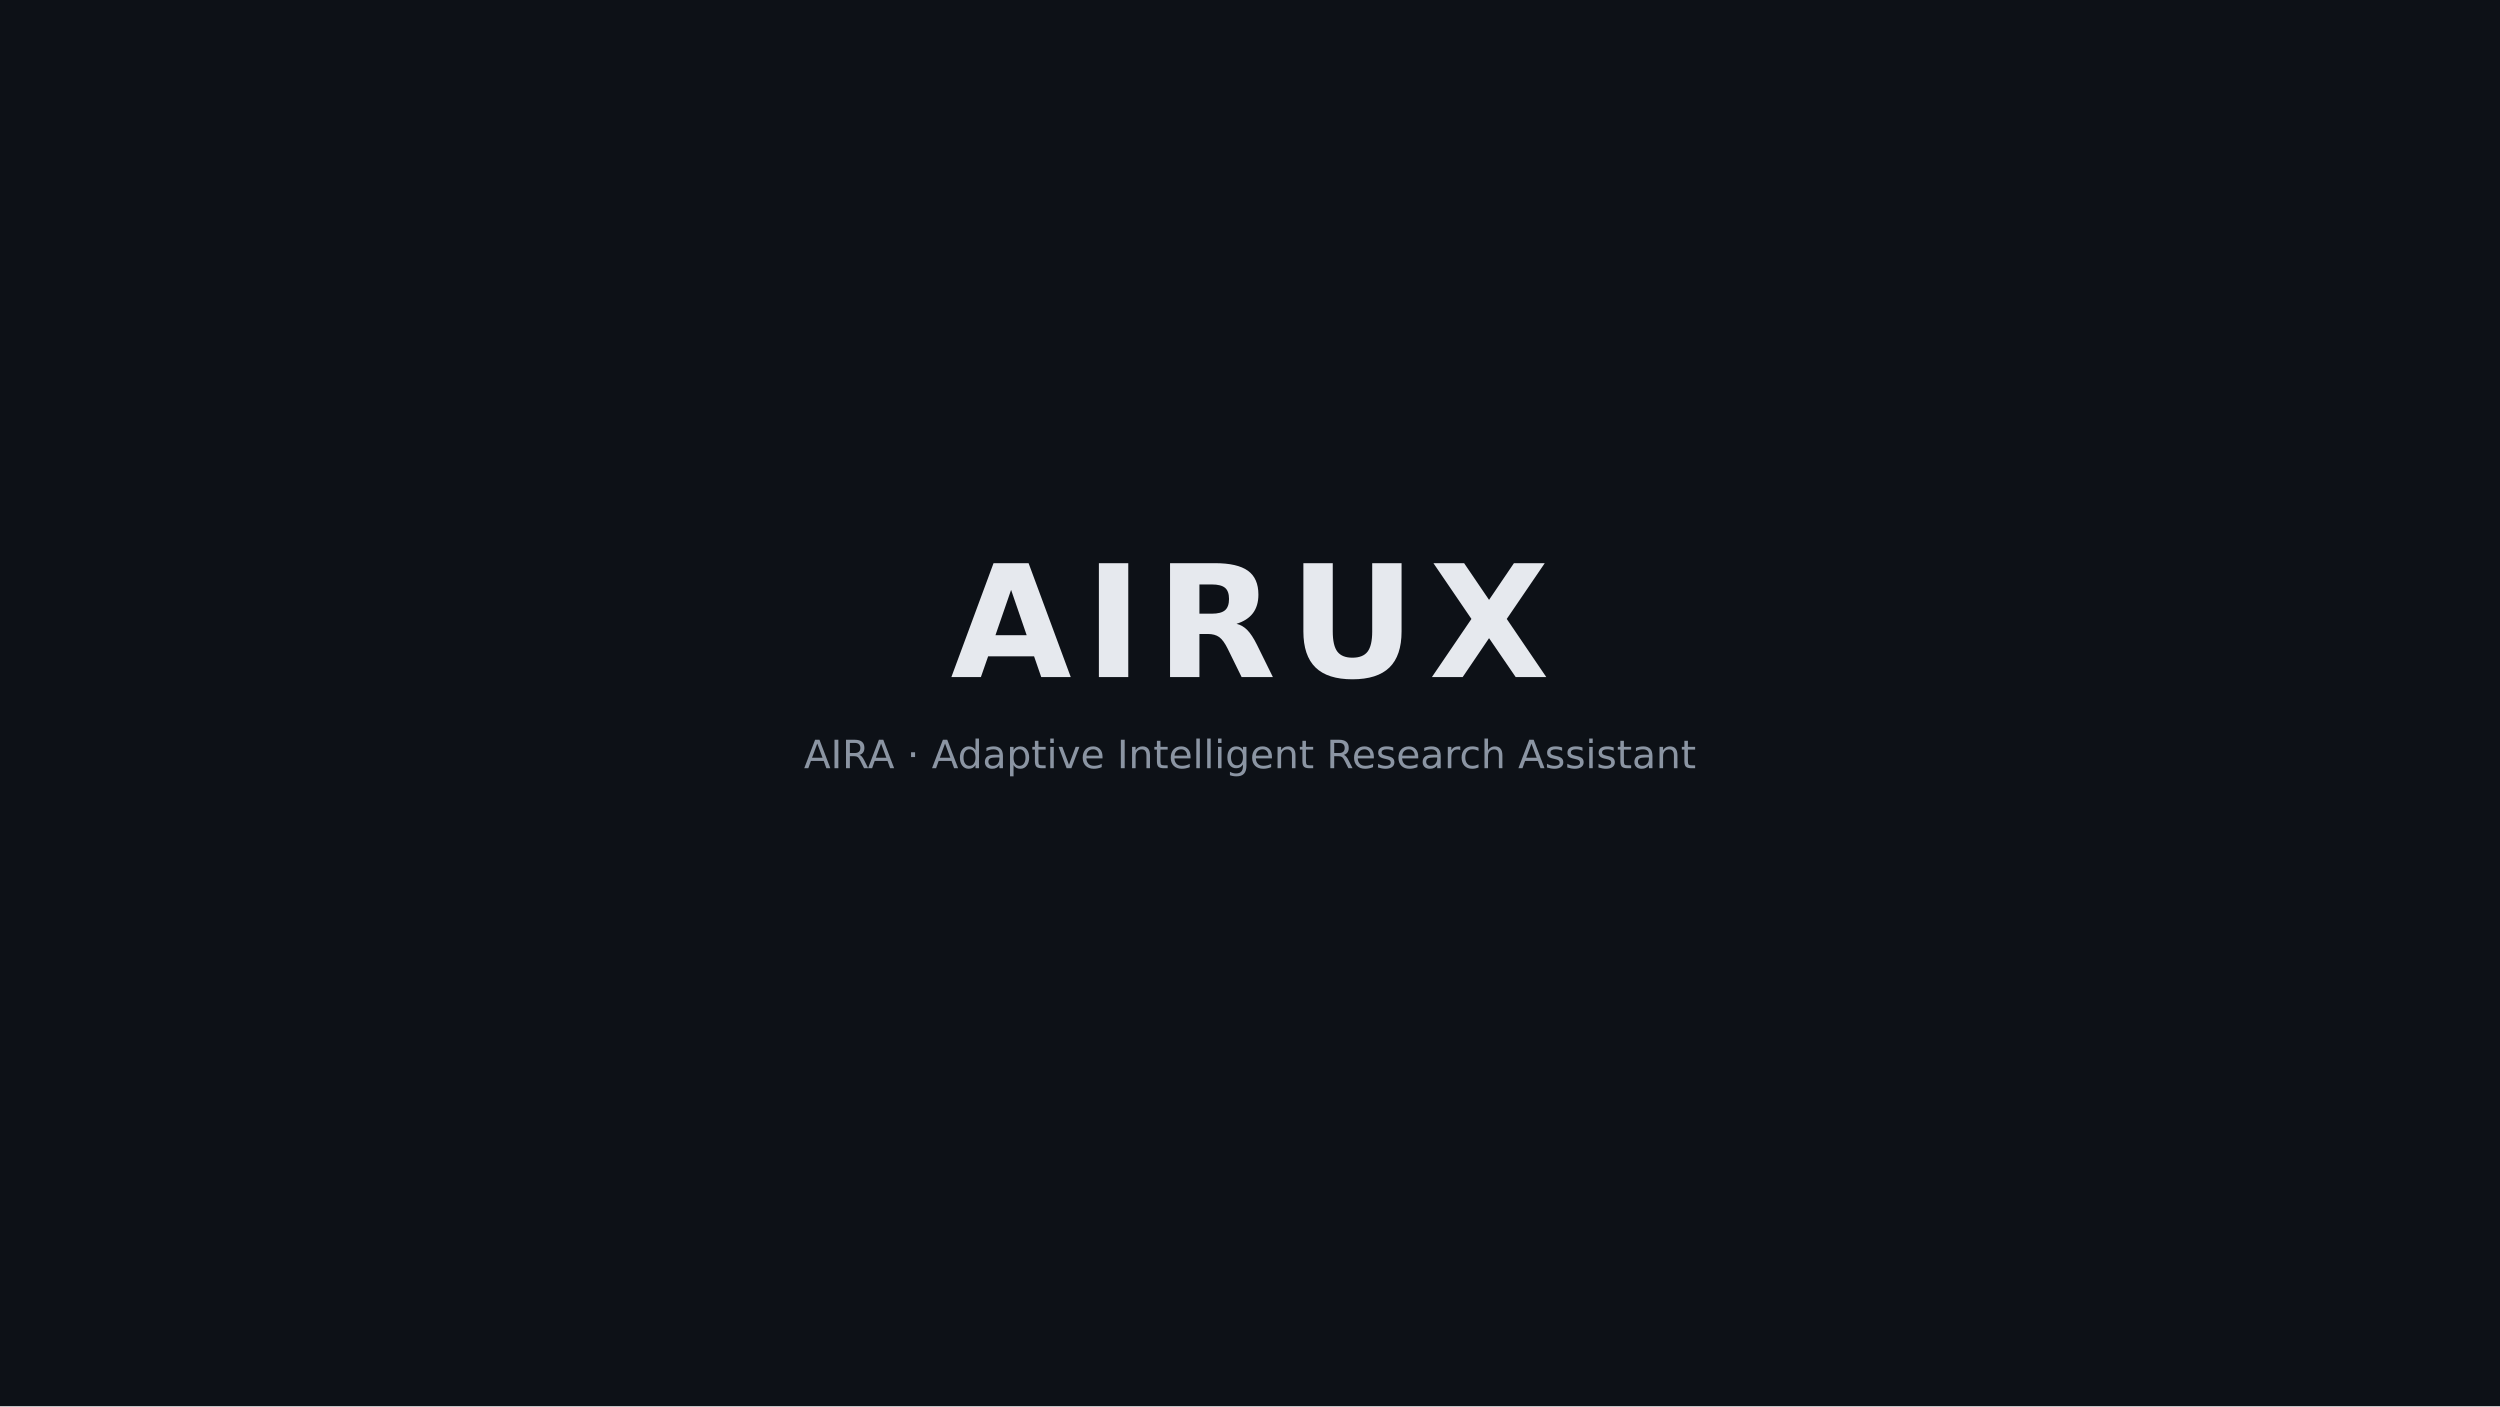
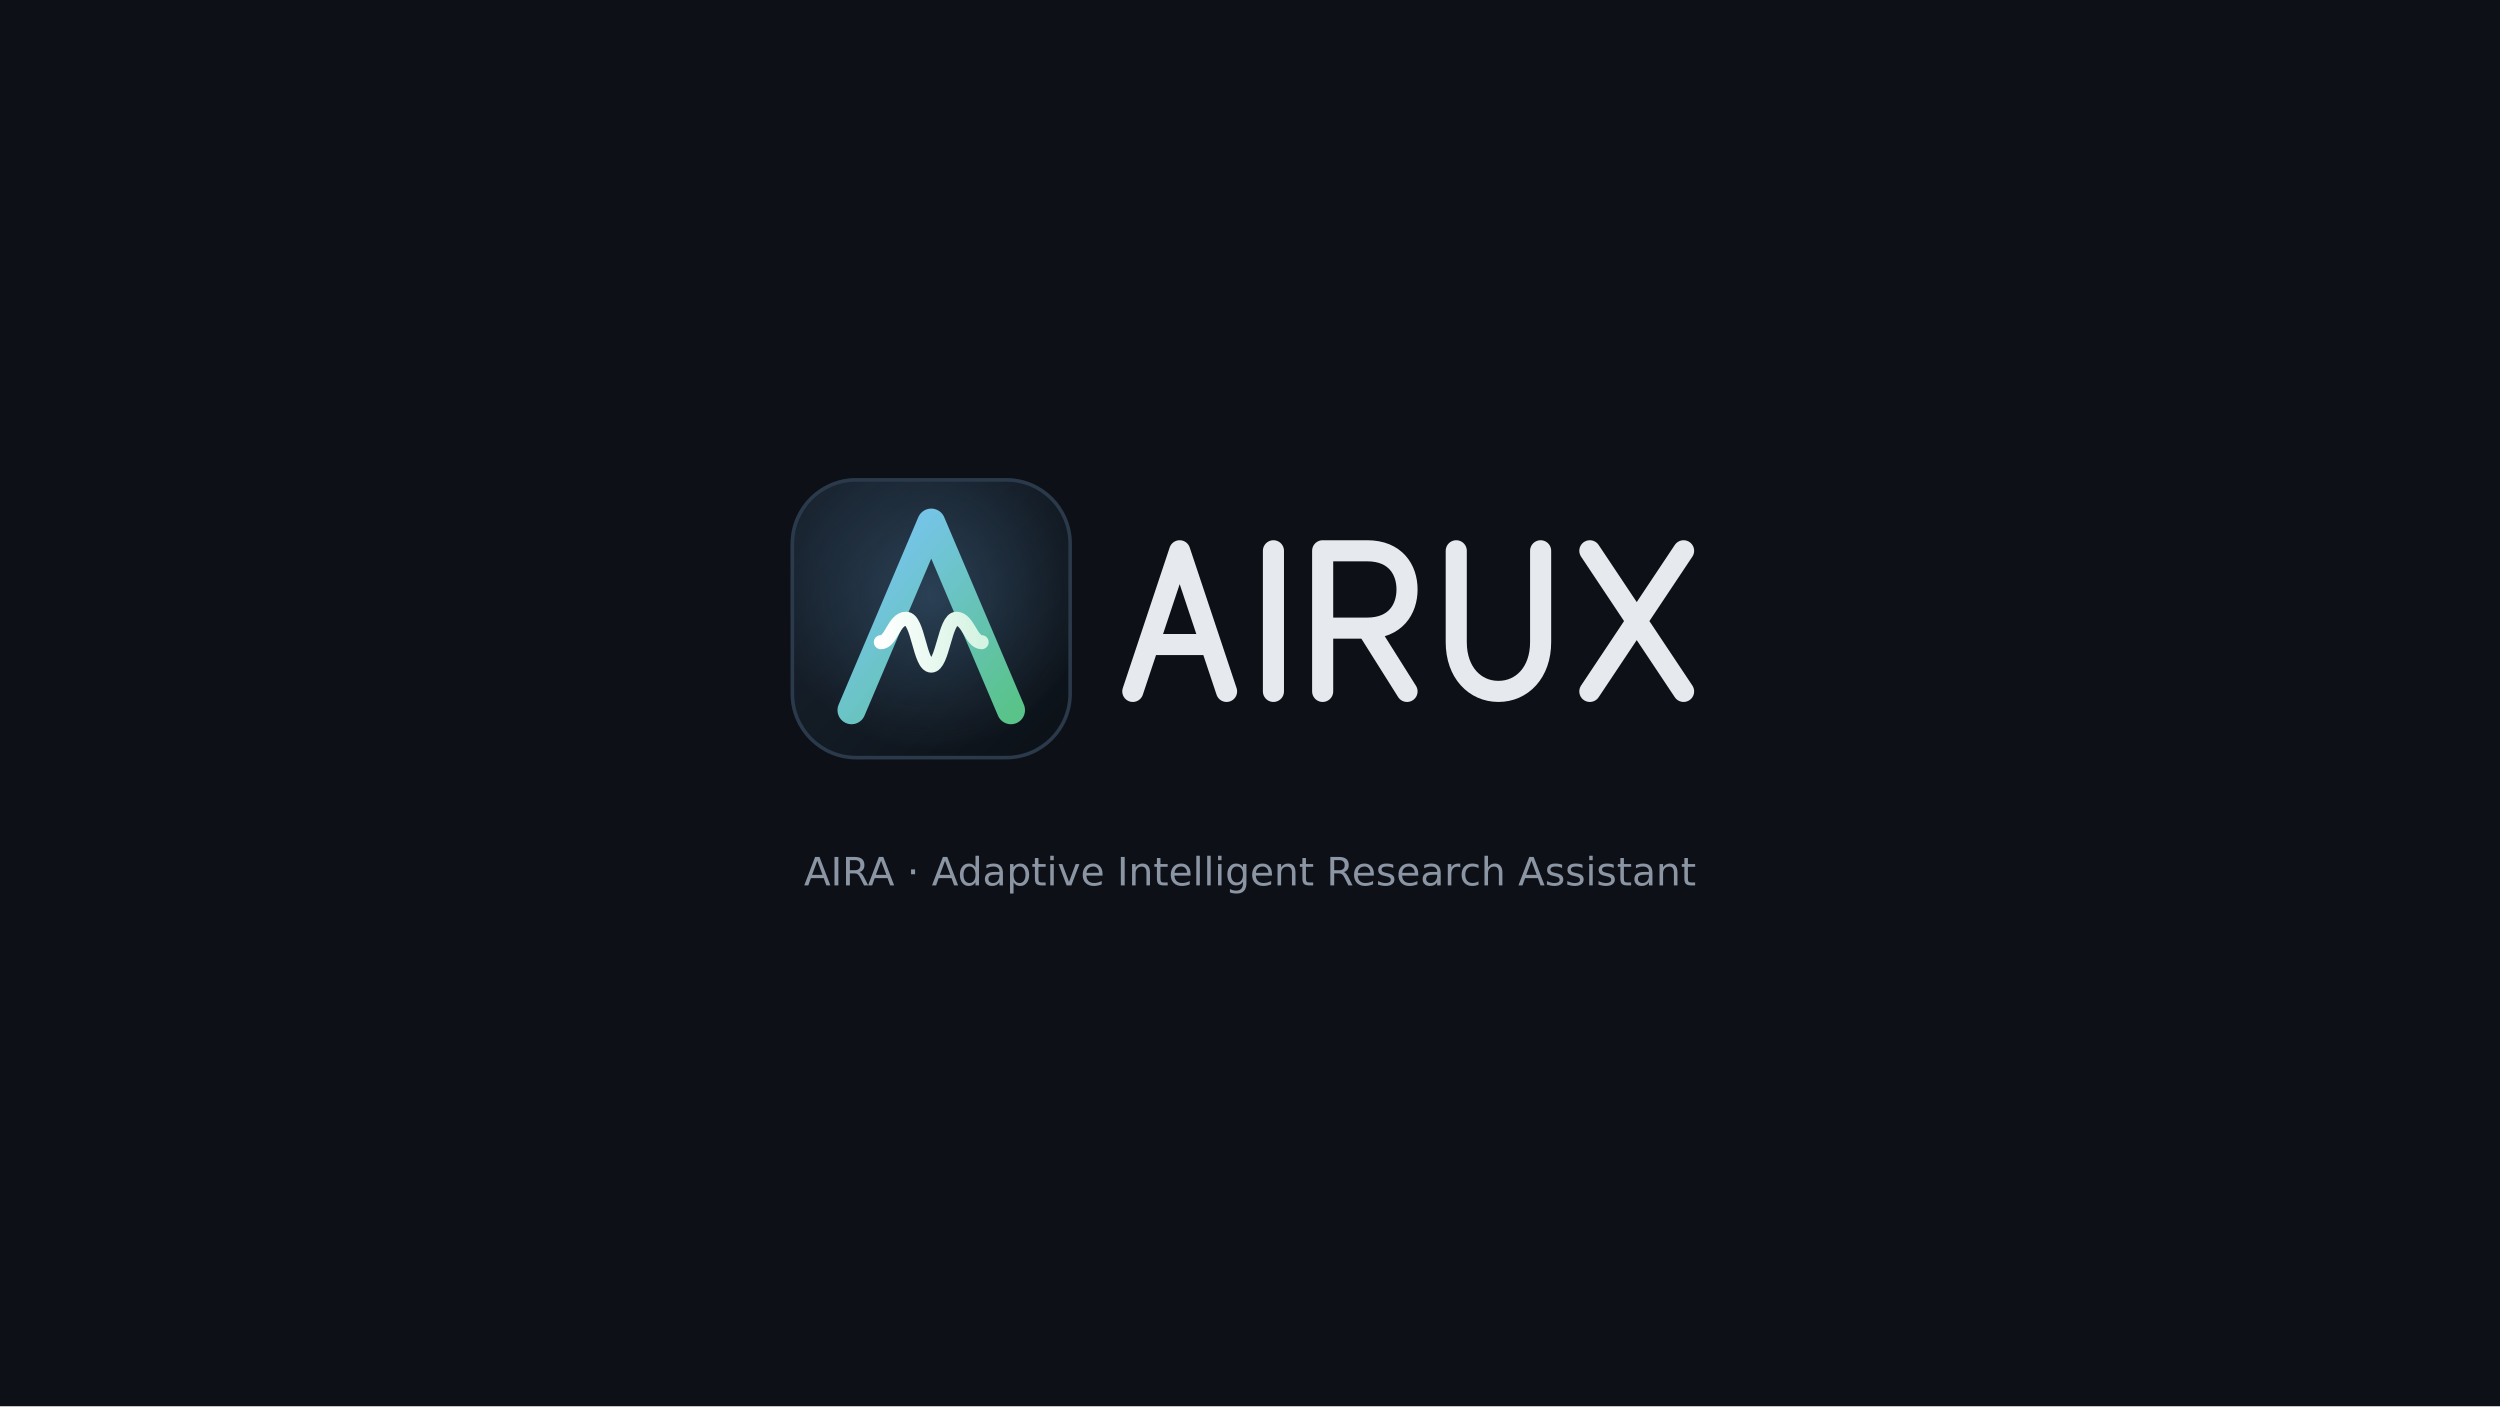
<svg xmlns="http://www.w3.org/2000/svg" viewBox="0 0 1920 1080" width="1920" height="1080">
+   <defs>
+     <linearGradient id="axl-tile" x1="0" y1="0" x2="1" y2="1">
+       <stop offset="0" stop-color="#1a2532" />
+       <stop offset="1" stop-color="#0b1016" />
+     </linearGradient>
+     <linearGradient id="axl-ink" x1="0" y1="0" x2="1" y2="1">
+       <stop offset="0" stop-color="#7cc4ff" />
+       <stop offset="1" stop-color="#59c38a" />
+     </linearGradient>
+     <linearGradient id="axl-wave" x1="0" y1="0" x2="1" y2="0">
+       <stop offset="0" stop-color="#ffffff" />
+       <stop offset="1" stop-color="#d4f3e2" />
+     </linearGradient>
+     <radialGradient id="axl-glow" cx="0.5" cy="0.42" r="0.55">
+       <stop offset="0" stop-color="#7cc4ff" stop-opacity="0.22" />
+       <stop offset="1" stop-color="#7cc4ff" stop-opacity="0" />
+     </radialGradient>
+   </defs>
  <rect width="1920" height="1080" fill="#0d1117" />
-   <text x="960" y="520" text-anchor="middle" font-family="DejaVu Sans, sans-serif" font-size="120" font-weight="700" fill="#e6e9ee" letter-spacing="10">AIRUX</text>
-   <text x="960" y="590" text-anchor="middle" font-family="DejaVu Sans, sans-serif" font-size="30" fill="#8b95a3">
-     AIRA · Adaptive Intelligent Research Assistant</text>
+   <g transform="translate(600 360) scale(0.9)">
+     <g>
+       <rect x="8" y="8" width="240" height="240" rx="56" fill="url(#axl-tile)" />
+       <rect x="8" y="8" width="240" height="240" rx="56" fill="url(#axl-glow)" />
+       <rect x="9.5" y="9.5" width="237" height="237" rx="54.5" fill="none" stroke="#2b3a4b" stroke-width="3" />
+       <path d="M60 206 L128 46 L196 206" fill="none" stroke="url(#axl-ink)" stroke-width="24" stroke-linecap="round" stroke-linejoin="round" />
+       <path d="M85 148 C 94 148, 96 128, 106.5 128 S 118 168, 128 168 S 139.5 128, 149.5 128 S 162 148, 171 148" fill="none" stroke="url(#axl-wave)" stroke-width="12" stroke-linecap="round" stroke-linejoin="round" />
+     </g>
+     <g fill="none" stroke="#e6e9ee" stroke-width="18" stroke-linecap="round" stroke-linejoin="round">
+       <path d="M300 190 L340 70 L380 190 M314 150 L366 150" />
+       <path d="M420 70 L420 190" />
+       <path d="M462 190 L462 70 L500 70 C 524 70, 534 86, 534 103 C 534 120, 524 136, 500 136 L462 136 M500 136 L534 190" />
+       <path d="M576 70 L576 148 C 576 174, 592 190, 612 190 C 632 190, 648 174, 648 148 L648 70" />
+       <path d="M690 70 L770 190 M770 70 L690 190" />
+     </g>
+   </g>
+   <text x="960" y="680" text-anchor="middle" font-family="DejaVu Sans, sans-serif" font-size="30" fill="#8b95a3">AIRA · Adaptive Intelligent Research Assistant</text>
</svg>
